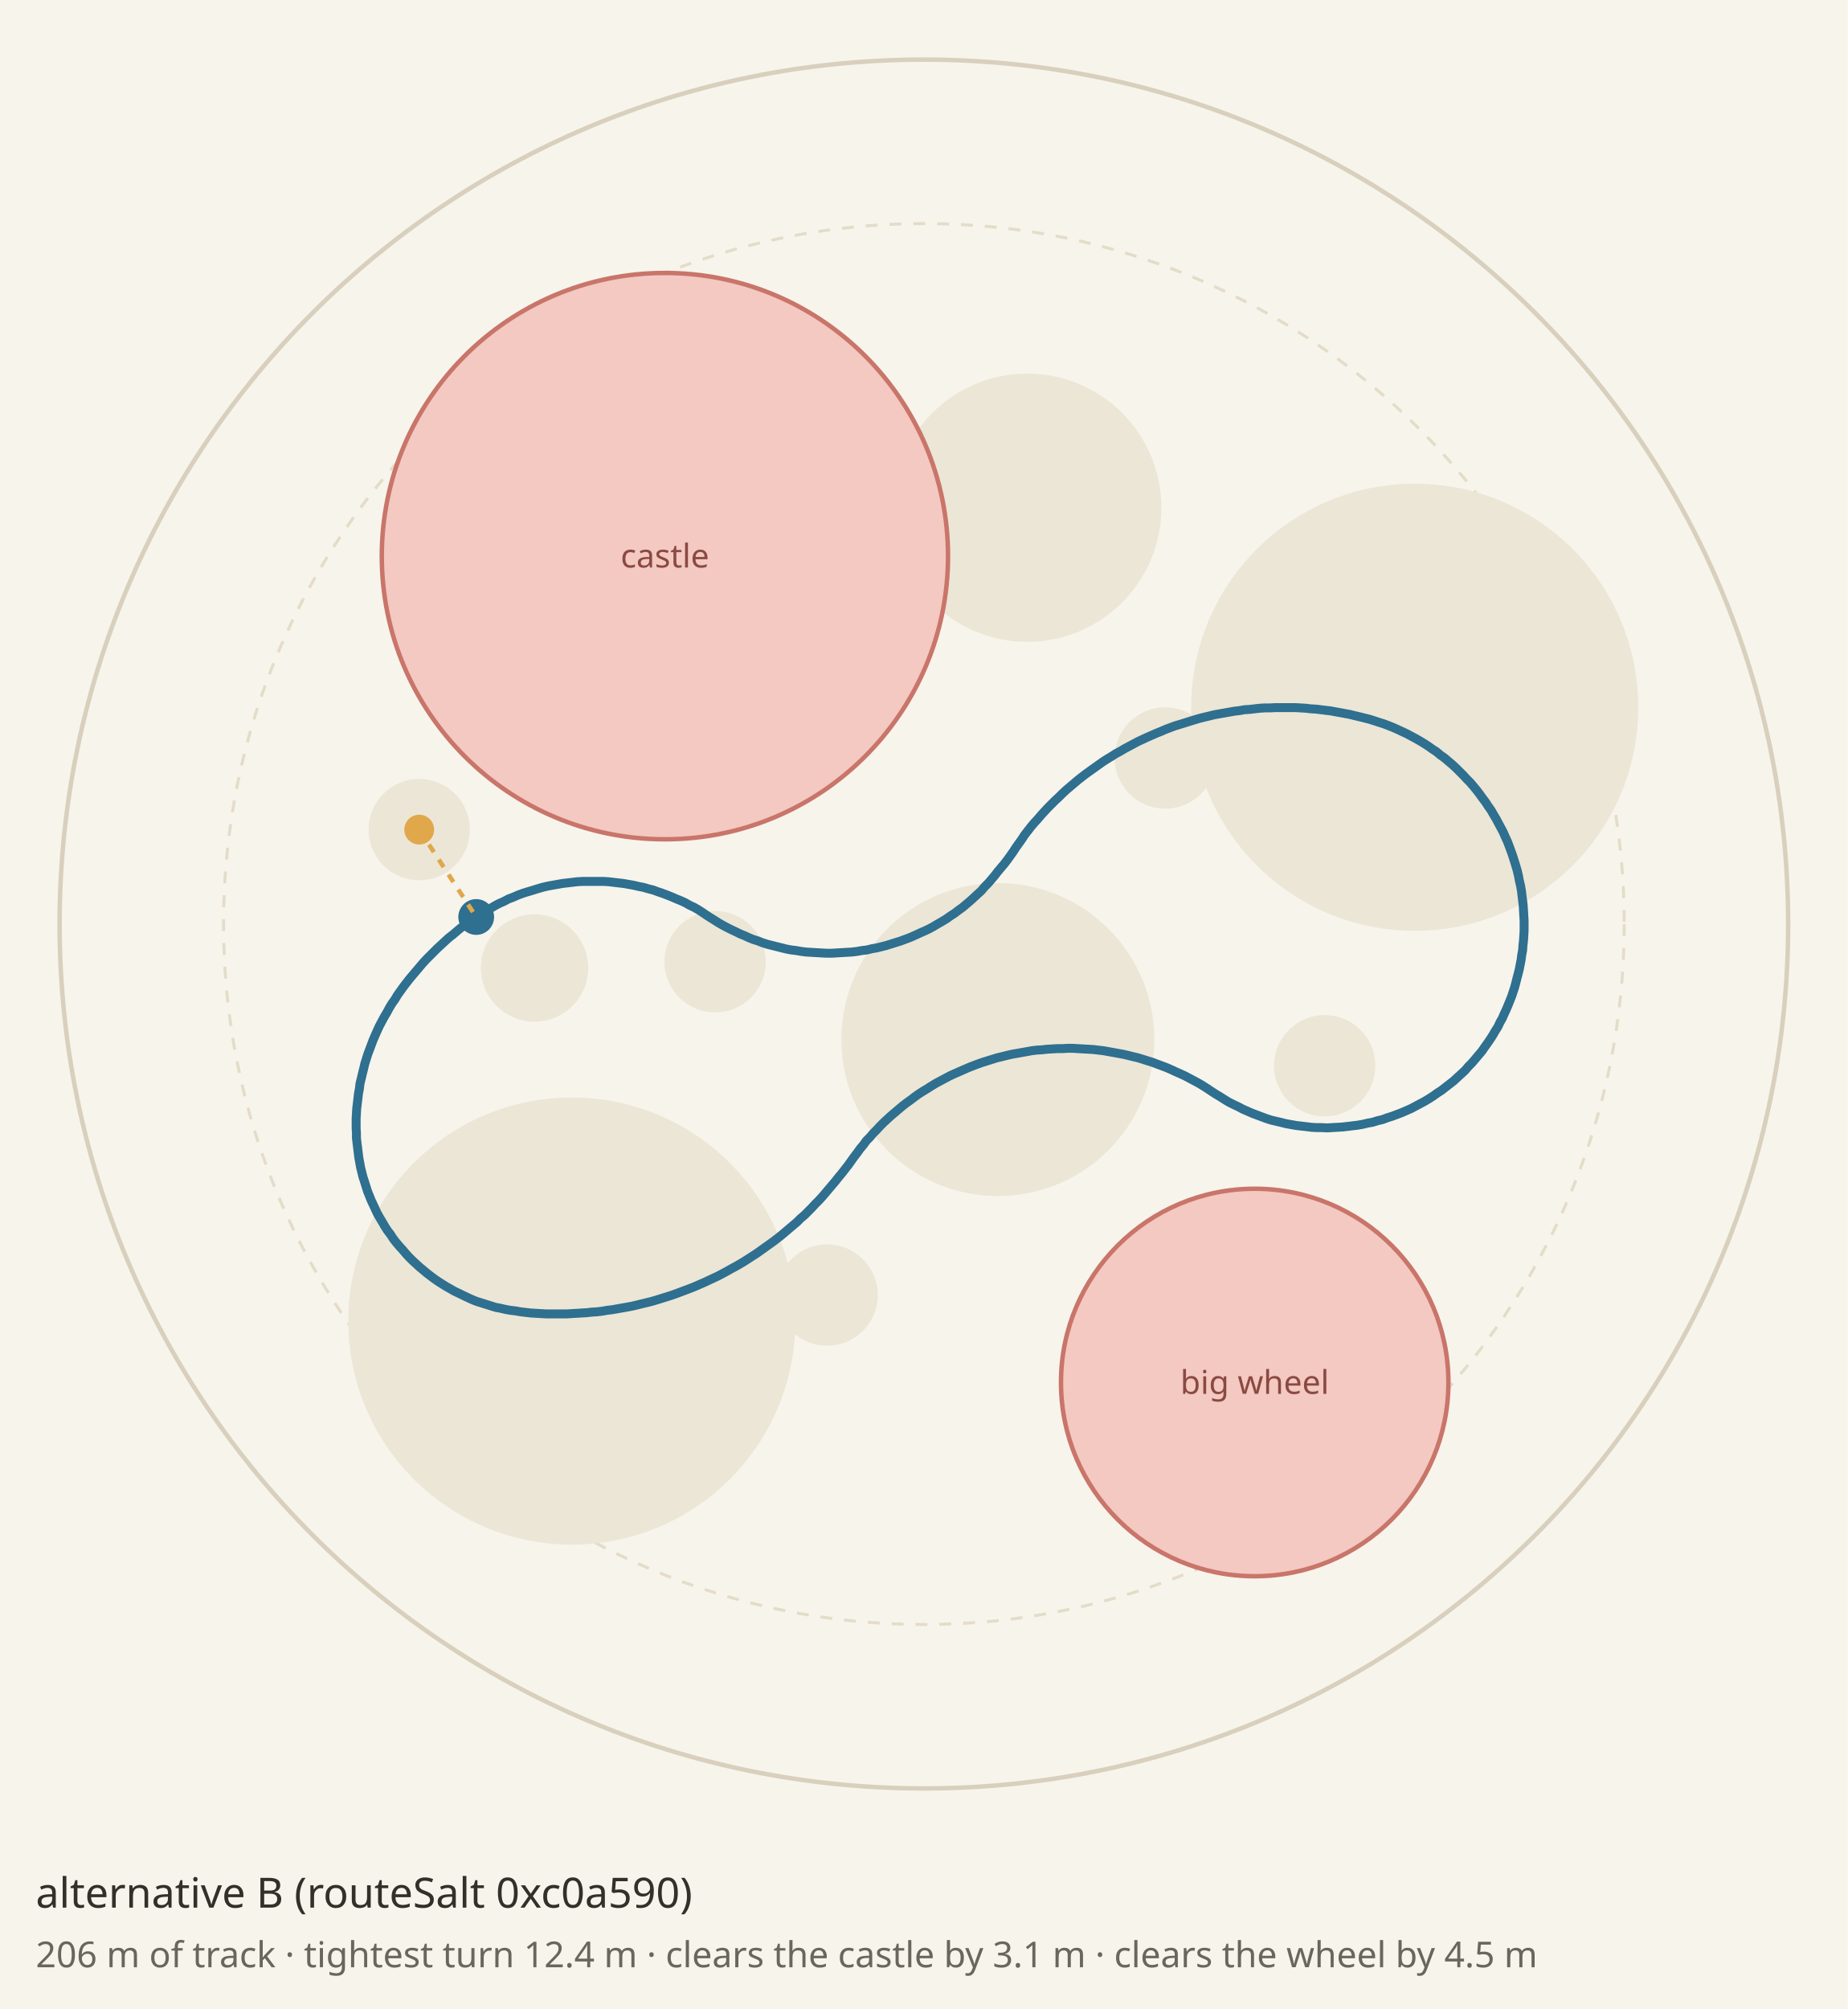
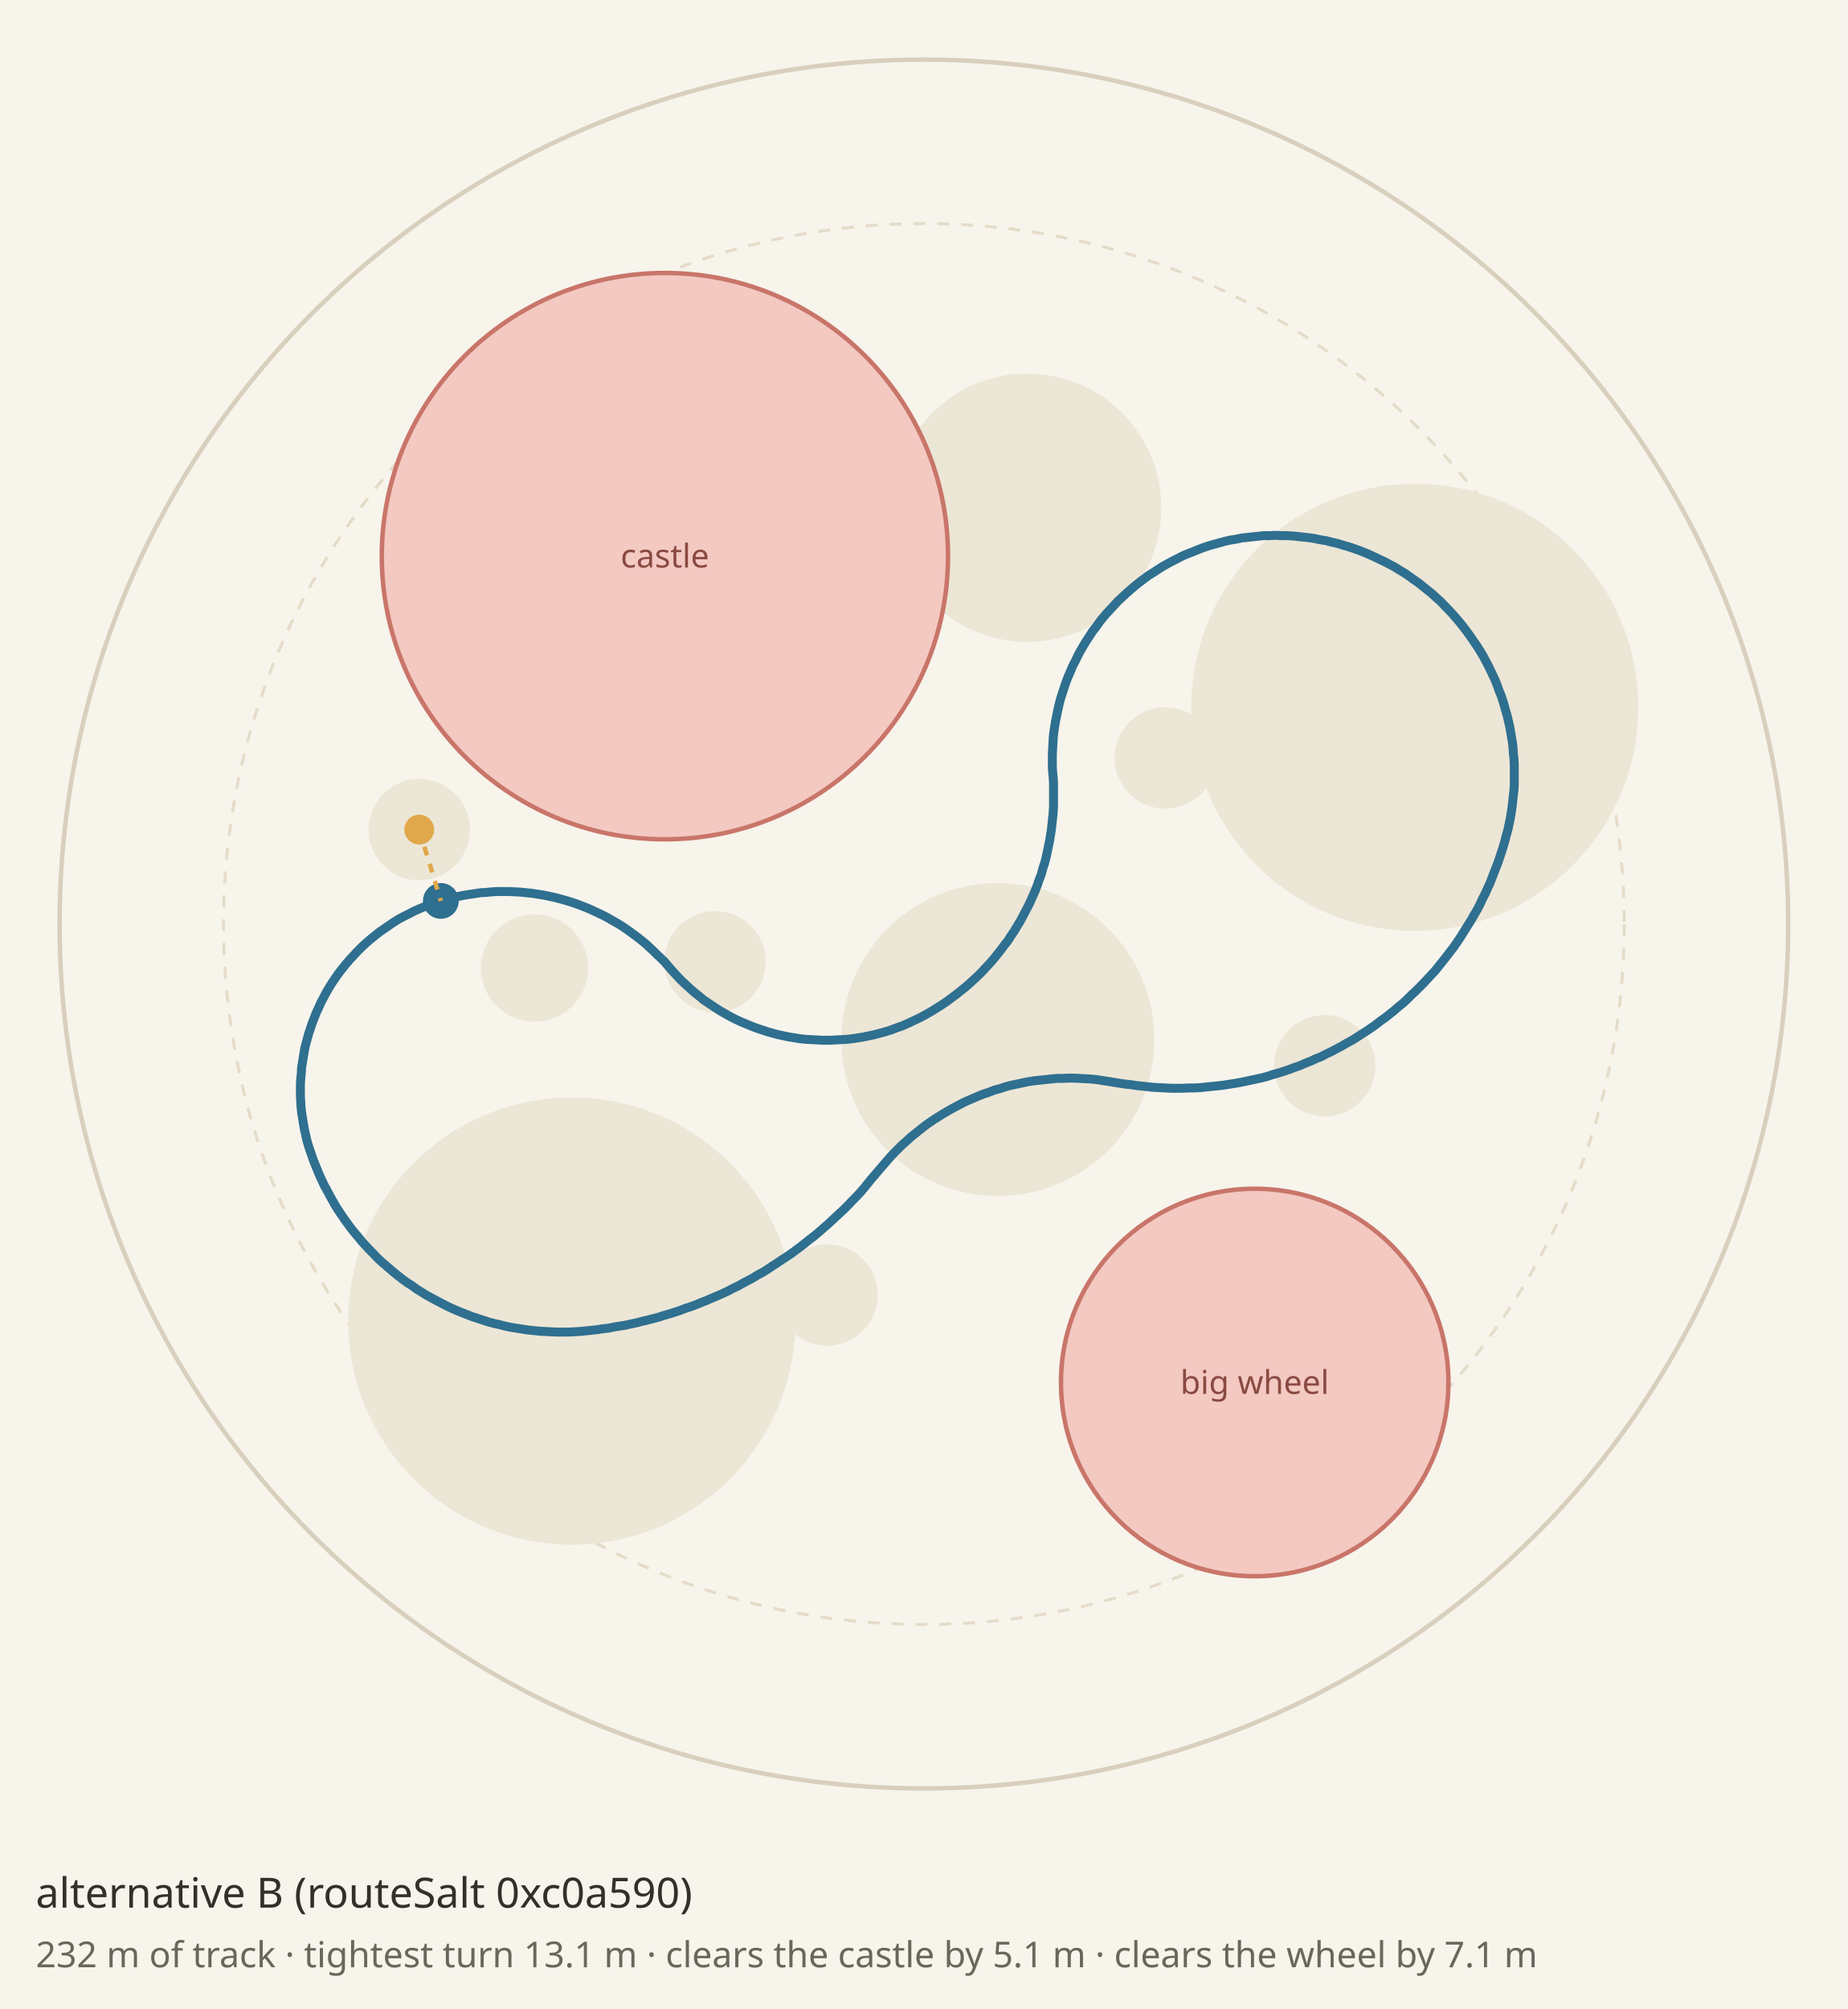
<svg xmlns="http://www.w3.org/2000/svg" width="620" height="674" viewBox="0 0 620 674">
  <rect x="0" y="0" width="620" height="674" fill="#f7f4ec" />
  <circle cx="310" cy="310" r="290" fill="none" stroke="#d8d0bd" stroke-width="1.5" />
  <circle cx="310" cy="310" r="235" fill="none" stroke="#e4dcc8" stroke-width="1" stroke-dasharray="4 4" />
  <circle cx="334.824" cy="348.755" r="52.5" fill="#ece6d6" stroke="none" />
  <circle cx="223.104" cy="186.577" r="95" fill="#ece6d6" stroke="none" />
  <circle cx="474.707" cy="237.285" r="75" fill="#ece6d6" stroke="none" />
  <circle cx="191.859" cy="443.203" r="75" fill="#ece6d6" stroke="none" />
  <circle cx="421.003" cy="463.812" r="65" fill="#ece6d6" stroke="none" />
  <circle cx="344.675" cy="170.337" r="45" fill="#ece6d6" stroke="none" />
  <circle cx="179.353" cy="324.756" r="18" fill="#ece6d6" stroke="none" />
  <circle cx="444.482" cy="357.54" r="17" fill="#ece6d6" stroke="none" />
  <circle cx="239.953" cy="322.659" r="17" fill="#ece6d6" stroke="none" />
  <circle cx="390.992" cy="254.294" r="17" fill="#ece6d6" stroke="none" />
  <circle cx="277.528" cy="434.479" r="17" fill="#ece6d6" stroke="none" />
  <circle cx="140.666" cy="278.328" r="17" fill="#ece6d6" stroke="none" />
  <circle cx="223.104" cy="186.577" r="95" fill="#f3c9c2" stroke="#c9756a" stroke-width="1.5" />
  <text x="223.104" y="186.577" font-family="system-ui,sans-serif" font-size="11" fill="#8a4a41" text-anchor="middle" dominant-baseline="middle">castle</text>
  <circle cx="421.003" cy="463.812" r="65" fill="#f3c9c2" stroke="#c9756a" stroke-width="1.5" />
  <text x="421.003" y="463.812" font-family="system-ui,sans-serif" font-size="11" fill="#8a4a41" text-anchor="middle" dominant-baseline="middle">big wheel</text>
-   <path d="M160.1 307.4 L161.6 306.5 L163.0 305.6 L164.5 304.8 L166.0 303.9 L167.5 303.1 L169.1 302.4 L170.6 301.6 L172.2 301.0 L173.8 300.3 L175.4 299.7 L177.0 299.2 L178.7 298.7 L180.3 298.2 L182.0 297.7 L183.7 297.3 L185.3 297.0 L187.0 296.7 L188.7 296.4 L190.4 296.2 L192.1 296.0 L193.8 295.8 L195.6 295.7 L197.3 295.7 L199.0 295.7 L200.7 295.7 L202.4 295.7 L204.1 295.8 L205.8 296.0 L207.5 296.2 L209.2 296.4 L210.9 296.7 L212.6 297.0 L214.3 297.4 L215.9 297.7 L217.6 298.2 L219.2 298.6 L220.8 299.2 L222.3 299.7 L223.9 300.3 L225.4 300.9 L227.0 301.6 L228.5 302.2 L230.0 302.9 L231.4 303.7 L232.9 304.4 L234.3 305.2 L235.7 306.1 L237.0 307.0 L238.4 307.9 L239.7 308.7 L241.1 309.6 L242.5 310.4 L244.0 311.2 L245.4 311.9 L246.9 312.6 L248.3 313.3 L249.8 313.9 L251.3 314.6 L252.8 315.2 L254.4 315.7 L255.9 316.3 L257.5 316.8 L259.1 317.2 L260.7 317.6 L262.3 318.0 L263.9 318.4 L265.5 318.7 L267.2 318.9 L268.9 319.2 L270.5 319.4 L272.2 319.5 L273.9 319.6 L275.6 319.7 L277.3 319.8 L279.0 319.8 L280.7 319.7 L282.4 319.6 L284.1 319.5 L285.8 319.4 L287.5 319.2 L289.2 318.9 L290.9 318.7 L292.5 318.3 L294.2 318.0 L295.8 317.6 L297.4 317.2 L299.0 316.7 L300.6 316.2 L302.2 315.7 L303.8 315.1 L305.4 314.5 L307.0 313.8 L308.5 313.1 L310.1 312.4 L311.6 311.7 L313.1 310.9 L314.6 310.0 L316.0 309.2 L317.5 308.3 L318.9 307.3 L320.3 306.4 L321.6 305.4 L323.0 304.4 L324.3 303.3 L325.6 302.2 L326.8 301.1 L328.1 299.9 L329.3 298.8 L330.4 297.5 L331.6 296.3 L332.7 295.0 L333.8 293.7 L334.8 292.4 L335.9 291.1 L337.0 289.8 L338.0 288.5 L339.0 287.1 L340.0 285.7 L340.9 284.3 L341.9 282.9 L342.9 281.5 L343.8 280.1 L344.9 278.7 L345.9 277.4 L347.0 276.1 L348.2 274.8 L349.3 273.5 L350.4 272.3 L351.6 271.0 L352.8 269.8 L354.0 268.6 L355.3 267.4 L356.5 266.2 L357.8 265.0 L359.1 263.9 L360.4 262.8 L361.7 261.7 L363.1 260.6 L364.4 259.6 L365.8 258.6 L367.2 257.6 L368.6 256.6 L370.0 255.6 L371.4 254.7 L372.9 253.8 L374.3 252.9 L375.8 252.1 L377.3 251.2 L378.8 250.4 L380.3 249.6 L381.8 248.8 L383.3 248.1 L384.8 247.4 L386.4 246.7 L388.0 246.0 L389.5 245.4 L391.1 244.7 L392.7 244.1 L394.3 243.5 L396.0 243.0 L397.6 242.5 L399.2 242.0 L400.8 241.5 L402.5 241.0 L404.1 240.6 L405.8 240.2 L407.4 239.8 L409.1 239.5 L410.8 239.2 L412.5 238.9 L414.2 238.6 L415.9 238.4 L417.6 238.1 L419.3 238.0 L421.0 237.8 L422.7 237.6 L424.4 237.5 L426.1 237.5 L427.9 237.4 L429.6 237.4 L431.3 237.4 L433.0 237.4 L434.7 237.4 L436.4 237.5 L438.1 237.6 L439.8 237.8 L441.5 237.9 L443.2 238.1 L444.8 238.3 L446.5 238.5 L448.1 238.8 L449.8 239.1 L451.4 239.4 L453.0 239.7 L454.6 240.1 L456.3 240.5 L457.9 240.9 L459.5 241.3 L461.1 241.8 L462.6 242.3 L464.2 242.8 L465.8 243.4 L467.3 244.0 L468.9 244.7 L470.4 245.4 L471.9 246.1 L473.4 246.9 L474.9 247.7 L476.3 248.5 L477.8 249.4 L479.2 250.3 L480.6 251.3 L482.0 252.2 L483.3 253.3 L484.7 254.3 L486.0 255.4 L487.3 256.5 L488.6 257.7 L489.8 258.9 L491.0 260.1 L492.1 261.3 L493.3 262.5 L494.4 263.8 L495.4 265.0 L496.4 266.3 L497.4 267.7 L498.4 269.0 L499.3 270.4 L500.3 271.8 L501.1 273.2 L502.0 274.7 L502.8 276.2 L503.6 277.7 L504.4 279.2 L505.1 280.8 L505.8 282.3 L506.4 283.9 L507.0 285.5 L507.6 287.2 L508.1 288.8 L508.6 290.4 L509.1 292.1 L509.5 293.8 L509.8 295.4 L510.2 297.1 L510.5 298.8 L510.7 300.5 L510.9 302.2 L511.1 303.8 L511.2 305.5 L511.3 307.2 L511.4 308.9 L511.4 310.6 L511.4 312.2 L511.3 313.9 L511.2 315.5 L511.0 317.2 L510.9 318.8 L510.6 320.4 L510.4 322.0 L510.1 323.5 L509.8 325.1 L509.4 326.7 L509.0 328.2 L508.6 329.8 L508.2 331.3 L507.7 332.8 L507.2 334.3 L506.6 335.8 L506.0 337.3 L505.4 338.7 L504.7 340.2 L504.1 341.6 L503.3 343.0 L502.6 344.5 L501.7 345.9 L500.9 347.3 L500.0 348.7 L499.1 350.0 L498.1 351.4 L497.2 352.7 L496.1 354.0 L495.0 355.3 L493.9 356.6 L492.7 357.8 L491.6 359.1 L490.3 360.3 L489.1 361.4 L487.8 362.6 L486.4 363.7 L485.1 364.7 L483.7 365.8 L482.3 366.7 L480.9 367.7 L479.5 368.6 L478.0 369.5 L476.5 370.3 L475.0 371.1 L473.5 371.9 L471.9 372.6 L470.3 373.3 L468.7 373.9 L467.1 374.5 L465.5 375.0 L463.9 375.6 L462.2 376.0 L460.6 376.5 L458.9 376.8 L457.2 377.2 L455.5 377.5 L453.8 377.7 L452.1 377.9 L450.4 378.1 L448.7 378.2 L447.0 378.3 L445.3 378.4 L443.5 378.3 L441.8 378.3 L440.1 378.2 L438.4 378.0 L436.7 377.8 L435.0 377.6 L433.3 377.3 L431.6 377.0 L430.0 376.6 L428.3 376.2 L426.6 375.8 L425.0 375.3 L423.4 374.7 L421.8 374.1 L420.2 373.5 L418.6 372.8 L417.0 372.1 L415.5 371.3 L414.0 370.6 L412.4 369.8 L410.9 368.9 L409.5 368.0 L408.0 367.1 L406.6 366.2 L405.1 365.2 L403.7 364.3 L402.2 363.4 L400.7 362.6 L399.2 361.8 L397.7 361.0 L396.2 360.3 L394.6 359.6 L393.1 358.9 L391.5 358.2 L389.9 357.6 L388.3 357.0 L386.7 356.4 L385.1 355.9 L383.5 355.4 L381.9 354.9 L380.2 354.5 L378.6 354.1 L376.9 353.7 L375.2 353.4 L373.6 353.1 L371.9 352.8 L370.2 352.5 L368.5 352.3 L366.8 352.1 L365.1 352.0 L363.3 351.9 L361.6 351.8 L359.9 351.7 L358.2 351.7 L356.5 351.8 L354.8 351.8 L353.1 351.9 L351.4 352.0 L349.6 352.2 L347.9 352.3 L346.2 352.5 L344.6 352.8 L342.9 353.1 L341.2 353.4 L339.5 353.7 L337.8 354.1 L336.2 354.5 L334.5 354.9 L332.9 355.4 L331.3 355.9 L329.7 356.4 L328.0 357.0 L326.4 357.6 L324.9 358.2 L323.3 358.9 L321.7 359.6 L320.1 360.3 L318.6 361.0 L317.1 361.8 L315.6 362.6 L314.1 363.4 L312.6 364.3 L311.2 365.2 L309.7 366.1 L308.3 367.0 L306.9 368.0 L305.6 369.0 L304.2 370.0 L302.9 371.0 L301.6 372.1 L300.3 373.2 L299.0 374.3 L297.8 375.4 L296.5 376.6 L295.3 377.8 L294.2 379.0 L293.0 380.2 L291.9 381.5 L290.7 382.7 L289.7 384.1 L288.6 385.4 L287.6 386.8 L286.6 388.1 L285.6 389.5 L284.6 390.9 L283.5 392.3 L282.5 393.6 L281.4 394.9 L280.3 396.3 L279.2 397.6 L278.1 398.9 L277.0 400.2 L275.9 401.5 L274.7 402.8 L273.5 404.0 L272.3 405.3 L271.1 406.5 L269.9 407.7 L268.6 408.8 L267.4 410.0 L266.1 411.1 L264.8 412.2 L263.5 413.3 L262.2 414.4 L260.8 415.5 L259.5 416.5 L258.1 417.5 L256.7 418.5 L255.3 419.5 L253.9 420.5 L252.5 421.4 L251.1 422.3 L249.7 423.2 L248.2 424.1 L246.8 424.9 L245.3 425.7 L243.9 426.5 L242.4 427.3 L240.9 428.1 L239.4 428.8 L237.9 429.5 L236.4 430.2 L234.8 430.9 L233.2 431.6 L231.7 432.2 L230.1 432.8 L228.5 433.4 L226.9 434.0 L225.2 434.6 L223.6 435.1 L222.0 435.6 L220.4 436.1 L218.7 436.6 L217.1 437.0 L215.4 437.4 L213.8 437.8 L212.1 438.2 L210.5 438.5 L208.8 438.8 L207.1 439.1 L205.4 439.4 L203.7 439.6 L202.0 439.9 L200.3 440.1 L198.6 440.2 L196.9 440.4 L195.2 440.5 L193.5 440.6 L191.8 440.7 L190.1 440.8 L188.3 440.8 L186.6 440.8 L184.9 440.8 L183.2 440.8 L181.5 440.7 L179.8 440.6 L178.1 440.5 L176.4 440.3 L174.7 440.1 L173.0 439.8 L171.3 439.6 L169.6 439.3 L167.9 438.9 L166.3 438.6 L164.7 438.1 L163.1 437.6 L161.5 437.1 L159.9 436.6 L158.4 436.0 L156.9 435.3 L155.4 434.6 L154.0 433.9 L152.5 433.2 L151.1 432.4 L149.7 431.6 L148.4 430.8 L147.0 429.9 L145.7 429.0 L144.5 428.1 L143.2 427.1 L142.0 426.1 L140.8 425.1 L139.6 424.0 L138.4 422.9 L137.3 421.8 L136.2 420.6 L135.1 419.3 L134.0 418.1 L132.9 416.8 L131.9 415.5 L131.0 414.1 L130.0 412.8 L129.1 411.4 L128.3 410.0 L127.4 408.5 L126.6 407.1 L125.9 405.6 L125.2 404.1 L124.5 402.6 L123.9 401.1 L123.3 399.6 L122.8 398.0 L122.3 396.4 L121.8 394.9 L121.4 393.3 L121.0 391.7 L120.7 390.0 L120.4 388.4 L120.2 386.8 L120.0 385.1 L119.8 383.5 L119.6 381.8 L119.6 380.2 L119.5 378.5 L119.5 376.8 L119.5 375.2 L119.6 373.5 L119.7 371.8 L119.9 370.2 L120.1 368.5 L120.3 366.8 L120.6 365.2 L120.8 363.5 L121.2 361.9 L121.6 360.2 L122.0 358.6 L122.4 356.9 L122.9 355.3 L123.4 353.7 L124.0 352.1 L124.6 350.5 L125.2 348.9 L125.9 347.3 L126.6 345.7 L127.3 344.2 L128.1 342.7 L128.9 341.2 L129.8 339.7 L130.6 338.2 L131.5 336.7 L132.5 335.3 L133.4 333.8 L134.4 332.4 L135.4 331.0 L136.4 329.7 L137.5 328.3 L138.6 327.0 L139.7 325.7 L140.8 324.4 L141.9 323.1 L143.1 321.8 L144.3 320.6 L145.5 319.4 L146.7 318.2 L148.0 317.0 L149.3 315.8 L150.5 314.7 L151.9 313.6 L153.2 312.5 L154.5 311.4 L155.9 310.4 L157.3 309.4 L158.7 308.4 L160.1 307.4" fill="none" stroke="#2f6f8f" stroke-width="3" stroke-linejoin="round" />
+   <path d="M147.9 302.3 L149.8 301.7 L151.7 301.2 L153.5 300.8 L155.4 300.4 L157.3 300.1 L159.3 299.8 L161.2 299.5 L163.1 299.4 L165.0 299.2 L167.0 299.1 L168.9 299.1 L170.8 299.1 L172.8 299.2 L174.7 299.3 L176.6 299.5 L178.6 299.7 L180.5 300.0 L182.4 300.3 L184.3 300.7 L186.2 301.1 L188.1 301.6 L189.9 302.1 L191.8 302.7 L193.6 303.3 L195.4 304.0 L197.2 304.7 L199.0 305.5 L200.7 306.3 L202.4 307.1 L204.1 308.0 L205.8 309.0 L207.4 309.9 L209.0 310.9 L210.6 312.0 L212.1 313.1 L213.6 314.2 L215.0 315.3 L216.5 316.5 L217.8 317.7 L219.2 319.0 L220.5 320.3 L221.8 321.5 L223.1 322.8 L224.3 324.2 L225.5 325.6 L226.7 326.9 L227.9 328.2 L229.2 329.5 L230.5 330.7 L231.8 331.9 L233.2 333.1 L234.6 334.2 L236.0 335.4 L237.5 336.4 L239.0 337.4 L240.5 338.4 L242.1 339.4 L243.7 340.3 L245.3 341.2 L246.9 342.0 L248.6 342.8 L250.3 343.5 L252.0 344.2 L253.8 344.9 L255.6 345.5 L257.4 346.1 L259.2 346.6 L261.0 347.1 L262.9 347.5 L264.8 347.9 L266.7 348.2 L268.6 348.5 L270.5 348.7 L272.4 348.8 L274.3 348.9 L276.3 349.0 L278.2 349.0 L280.1 348.9 L282.1 348.8 L284.0 348.7 L285.9 348.5 L287.8 348.2 L289.7 347.9 L291.6 347.5 L293.5 347.1 L295.4 346.6 L297.2 346.1 L299.1 345.5 L300.9 344.8 L302.7 344.2 L304.5 343.4 L306.2 342.6 L307.9 341.8 L309.7 340.9 L311.3 340.0 L313.0 339.0 L314.6 338.0 L316.2 337.0 L317.8 335.9 L319.4 334.7 L320.9 333.6 L322.4 332.4 L323.9 331.2 L325.4 329.9 L326.8 328.6 L328.2 327.3 L329.6 325.9 L330.9 324.5 L332.2 323.1 L333.5 321.6 L334.7 320.1 L335.9 318.6 L337.0 317.1 L338.2 315.6 L339.2 314.0 L340.3 312.4 L341.3 310.7 L342.3 309.1 L343.2 307.4 L344.1 305.7 L345.0 304.0 L345.8 302.3 L346.6 300.5 L347.4 298.7 L348.1 296.9 L348.7 295.1 L349.4 293.3 L349.9 291.4 L350.5 289.6 L351.0 287.7 L351.4 285.8 L351.8 283.9 L352.2 282.0 L352.5 280.1 L352.8 278.2 L353.0 276.3 L353.2 274.4 L353.4 272.4 L353.5 270.5 L353.5 268.6 L353.5 266.6 L353.5 264.7 L353.5 262.8 L353.4 260.9 L353.2 259.0 L353.1 257.1 L353.1 255.1 L353.1 253.2 L353.2 251.3 L353.3 249.4 L353.4 247.5 L353.6 245.6 L353.9 243.7 L354.2 241.8 L354.6 239.9 L355.0 238.0 L355.4 236.2 L355.9 234.3 L356.5 232.4 L357.1 230.6 L357.7 228.8 L358.4 227.0 L359.2 225.2 L359.9 223.5 L360.8 221.8 L361.6 220.1 L362.5 218.4 L363.5 216.7 L364.5 215.0 L365.6 213.4 L366.6 211.8 L367.8 210.3 L368.9 208.7 L370.1 207.2 L371.3 205.8 L372.6 204.4 L373.9 203.0 L375.2 201.6 L376.6 200.3 L378.0 199.0 L379.5 197.7 L380.9 196.5 L382.4 195.3 L384.0 194.1 L385.5 193.0 L387.1 192.0 L388.6 191.0 L390.2 190.0 L391.8 189.1 L393.5 188.2 L395.1 187.4 L396.8 186.5 L398.5 185.8 L400.3 185.1 L402.0 184.4 L403.8 183.7 L405.6 183.1 L407.4 182.6 L409.2 182.1 L411.0 181.6 L412.8 181.2 L414.7 180.9 L416.6 180.5 L418.4 180.3 L420.3 180.1 L422.2 179.9 L424.1 179.7 L426.0 179.7 L427.9 179.6 L429.8 179.7 L431.7 179.7 L433.6 179.8 L435.5 180.0 L437.4 180.2 L439.3 180.4 L441.2 180.7 L443.1 181.1 L445.0 181.4 L446.9 181.9 L448.7 182.3 L450.6 182.9 L452.4 183.4 L454.2 184.0 L455.9 184.6 L457.7 185.3 L459.4 186.0 L461.1 186.8 L462.8 187.6 L464.5 188.4 L466.2 189.3 L467.9 190.2 L469.5 191.2 L471.2 192.2 L472.8 193.3 L474.3 194.4 L475.9 195.5 L477.4 196.7 L478.9 197.9 L480.4 199.1 L481.8 200.4 L483.3 201.7 L484.6 203.1 L486.0 204.5 L487.3 205.9 L488.6 207.4 L489.8 208.8 L491.0 210.3 L492.2 211.9 L493.3 213.4 L494.4 215.0 L495.5 216.6 L496.5 218.2 L497.5 219.8 L498.4 221.5 L499.3 223.2 L500.1 224.8 L500.9 226.5 L501.7 228.2 L502.4 230.0 L503.0 231.7 L503.7 233.4 L504.3 235.2 L504.8 236.9 L505.3 238.7 L505.8 240.4 L506.2 242.2 L506.6 243.9 L506.9 245.7 L507.2 247.5 L507.5 249.2 L507.7 251.0 L507.8 252.8 L508.0 254.5 L508.1 256.3 L508.1 258.1 L508.1 259.8 L508.1 261.5 L508.1 263.2 L508.0 265.0 L507.8 266.8 L507.6 268.6 L507.4 270.5 L507.1 272.5 L506.8 274.4 L506.4 276.3 L506.0 278.2 L505.5 280.0 L505.0 281.9 L504.5 283.7 L503.9 285.6 L503.3 287.4 L502.7 289.2 L502.0 291.0 L501.3 292.8 L500.6 294.6 L499.9 296.4 L499.1 298.1 L498.3 299.9 L497.4 301.6 L496.6 303.4 L495.7 305.1 L494.7 306.8 L493.8 308.4 L492.8 310.0 L491.8 311.6 L490.8 313.2 L489.8 314.8 L488.7 316.4 L487.6 318.0 L486.4 319.5 L485.2 321.1 L484.0 322.6 L482.8 324.1 L481.6 325.6 L480.3 327.0 L479.0 328.4 L477.6 329.9 L476.3 331.2 L474.9 332.6 L473.5 333.9 L472.1 335.3 L470.7 336.6 L469.2 337.8 L467.7 339.1 L466.2 340.3 L464.7 341.5 L463.1 342.6 L461.6 343.8 L460.0 344.9 L458.4 346.0 L456.8 347.0 L455.1 348.1 L453.5 349.1 L451.8 350.0 L450.1 351.0 L448.4 351.9 L446.7 352.8 L445.0 353.6 L443.3 354.5 L441.5 355.2 L439.8 356.0 L438.0 356.7 L436.2 357.5 L434.4 358.1 L432.6 358.8 L430.8 359.4 L428.9 360.0 L427.1 360.5 L425.3 361.1 L423.4 361.6 L421.6 362.0 L419.7 362.4 L417.8 362.8 L415.9 363.2 L414.1 363.5 L412.2 363.8 L410.3 364.1 L408.4 364.3 L406.4 364.5 L404.5 364.7 L402.6 364.9 L400.7 365.0 L398.8 365.0 L396.8 365.1 L394.9 365.1 L393.0 365.1 L391.0 365.0 L389.1 364.9 L387.2 364.8 L385.2 364.6 L383.3 364.4 L381.4 364.2 L379.5 363.9 L377.5 363.7 L375.6 363.4 L373.7 363.1 L371.8 362.8 L369.9 362.5 L368.0 362.2 L366.1 362.0 L364.1 361.9 L362.2 361.8 L360.3 361.7 L358.4 361.7 L356.4 361.8 L354.5 361.8 L352.6 362.0 L350.7 362.2 L348.8 362.4 L346.9 362.6 L345.0 362.9 L343.1 363.3 L341.2 363.7 L339.3 364.1 L337.4 364.6 L335.6 365.2 L333.7 365.7 L331.9 366.4 L330.1 367.0 L328.3 367.7 L326.5 368.5 L324.8 369.2 L323.1 370.0 L321.4 370.9 L319.7 371.8 L318.1 372.7 L316.4 373.7 L314.8 374.7 L313.2 375.7 L311.6 376.8 L310.1 377.9 L308.6 379.1 L307.1 380.3 L305.6 381.5 L304.2 382.8 L302.7 384.1 L301.4 385.4 L300.0 386.8 L298.7 388.2 L297.4 389.7 L296.2 391.1 L294.9 392.6 L293.7 394.0 L292.4 395.5 L291.2 397.0 L290.0 398.5 L288.7 400.0 L287.4 401.4 L286.0 402.8 L284.7 404.2 L283.3 405.6 L281.9 406.9 L280.5 408.2 L279.1 409.5 L277.7 410.8 L276.2 412.1 L274.7 413.4 L273.3 414.6 L271.7 415.8 L270.2 417.0 L268.7 418.2 L267.2 419.3 L265.6 420.5 L264.0 421.6 L262.4 422.6 L260.8 423.7 L259.2 424.7 L257.6 425.8 L256.0 426.8 L254.3 427.7 L252.7 428.7 L251.0 429.6 L249.3 430.5 L247.7 431.4 L246.0 432.2 L244.3 433.1 L242.6 433.9 L240.8 434.7 L239.1 435.4 L237.3 436.2 L235.5 436.9 L233.8 437.6 L232.0 438.3 L230.1 438.9 L228.3 439.6 L226.5 440.2 L224.6 440.8 L222.8 441.3 L221.0 441.9 L219.1 442.4 L217.2 442.9 L215.4 443.3 L213.5 443.8 L211.6 444.2 L209.8 444.6 L207.9 444.9 L206.0 445.2 L204.1 445.6 L202.2 445.8 L200.3 446.1 L198.4 446.3 L196.5 446.5 L194.5 446.7 L192.6 446.8 L190.7 446.9 L188.7 446.9 L186.8 446.9 L184.9 446.8 L182.9 446.7 L181.0 446.6 L179.1 446.4 L177.1 446.2 L175.2 445.9 L173.3 445.6 L171.4 445.3 L169.5 444.9 L167.6 444.4 L165.8 444.0 L163.9 443.5 L162.1 442.9 L160.2 442.3 L158.4 441.7 L156.6 441.0 L154.8 440.3 L153.1 439.6 L151.3 438.8 L149.6 438.0 L147.9 437.1 L146.2 436.2 L144.5 435.3 L142.9 434.4 L141.3 433.4 L139.7 432.4 L138.2 431.3 L136.6 430.3 L135.1 429.2 L133.7 428.1 L132.2 426.9 L130.8 425.7 L129.4 424.5 L128.0 423.3 L126.6 422.0 L125.3 420.6 L124.0 419.3 L122.7 417.9 L121.4 416.5 L120.2 415.0 L119.0 413.6 L117.8 412.1 L116.7 410.6 L115.6 409.1 L114.5 407.5 L113.5 406.0 L112.5 404.4 L111.6 402.8 L110.7 401.2 L109.8 399.5 L108.9 397.9 L108.1 396.2 L107.3 394.5 L106.6 392.8 L105.9 391.1 L105.2 389.4 L104.6 387.6 L104.0 385.9 L103.4 384.1 L102.9 382.3 L102.5 380.5 L102.1 378.7 L101.8 376.9 L101.5 375.0 L101.2 373.2 L101.0 371.3 L100.9 369.5 L100.8 367.6 L100.8 365.7 L100.8 363.8 L100.9 362.0 L101.1 360.1 L101.2 358.2 L101.5 356.3 L101.8 354.5 L102.1 352.6 L102.5 350.7 L103.0 348.9 L103.5 347.0 L104.1 345.2 L104.7 343.4 L105.4 341.6 L106.1 339.8 L106.9 338.1 L107.7 336.3 L108.6 334.6 L109.5 332.9 L110.5 331.2 L111.5 329.6 L112.6 328.0 L113.7 326.4 L114.9 324.9 L116.1 323.4 L117.4 321.9 L118.7 320.5 L120.0 319.1 L121.4 317.7 L122.8 316.4 L124.3 315.1 L125.8 313.9 L127.3 312.7 L128.9 311.6 L130.5 310.5 L132.1 309.4 L133.7 308.4 L135.4 307.5 L137.2 306.6 L138.9 305.7 L140.7 304.9 L142.4 304.2 L144.3 303.5 L146.1 302.8 L147.9 302.3" fill="none" stroke="#2f6f8f" stroke-width="3" stroke-linejoin="round" />
  <circle cx="140.666" cy="278.328" r="5" fill="#e0a84a" />
-   <circle cx="159.786" cy="307.641" r="6" fill="#2f6f8f" />
-   <line x1="140.666" y1="278.328" x2="159.786" y2="307.641" stroke="#e0a84a" stroke-width="1.5" stroke-dasharray="3 3" />
+   <circle cx="147.923" cy="302.252" r="6" fill="#2f6f8f" />
+   <line x1="140.666" y1="278.328" x2="147.923" y2="302.252" stroke="#e0a84a" stroke-width="1.5" stroke-dasharray="3 3" />
  <text x="12" y="640" font-family="system-ui,sans-serif" font-size="14" fill="#33302a">alternative B (routeSalt 0xc0a590)</text>
-   <text x="12" y="660" font-family="system-ui,sans-serif" font-size="12" fill="#6b665c">206 m of track · tightest turn 12.4 m · clears the castle by 3.1 m · clears the wheel by 4.5 m</text>
+   <text x="12" y="660" font-family="system-ui,sans-serif" font-size="12" fill="#6b665c">232 m of track · tightest turn 13.1 m · clears the castle by 5.1 m · clears the wheel by 7.1 m</text>
</svg>
